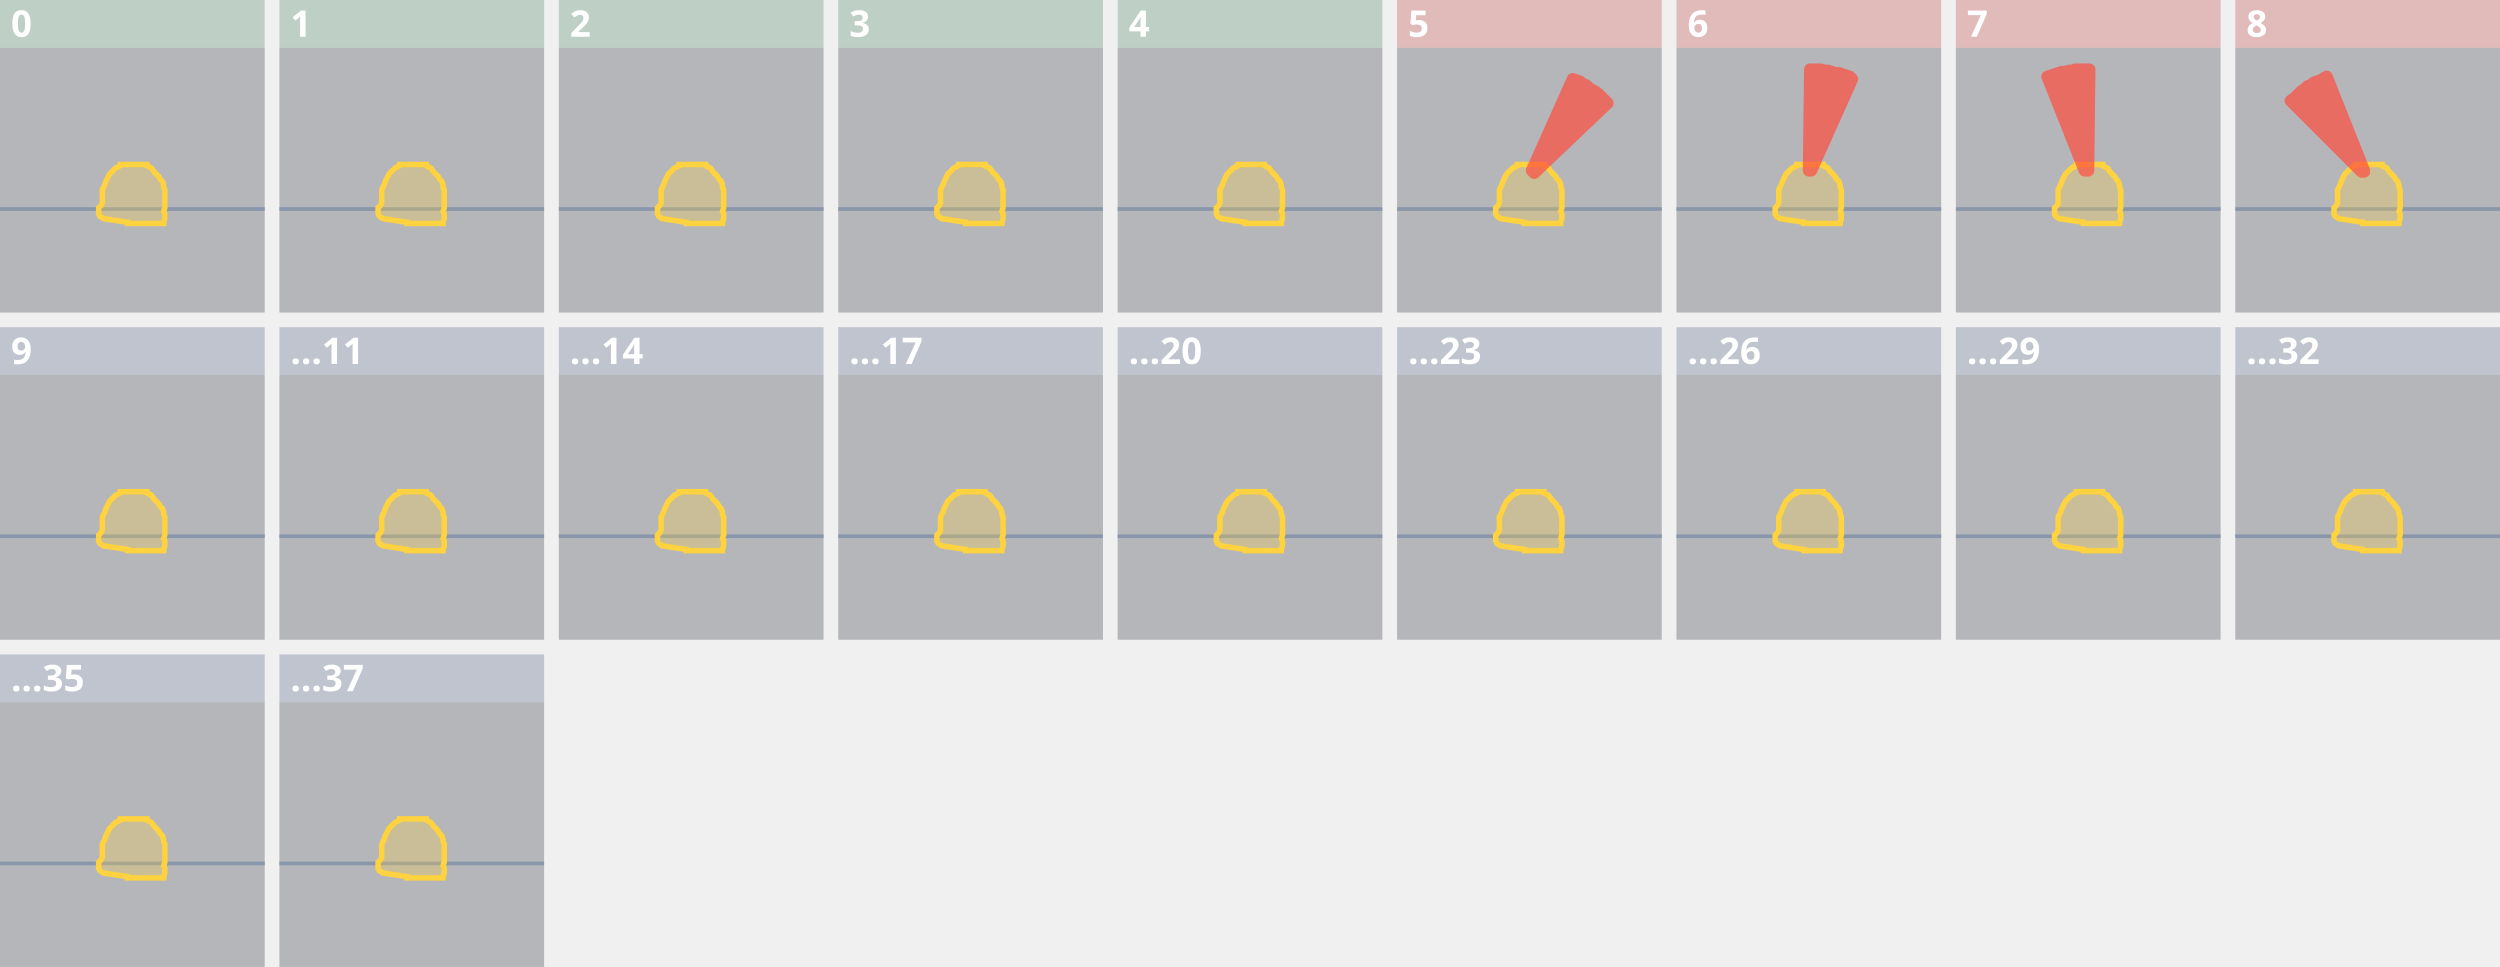
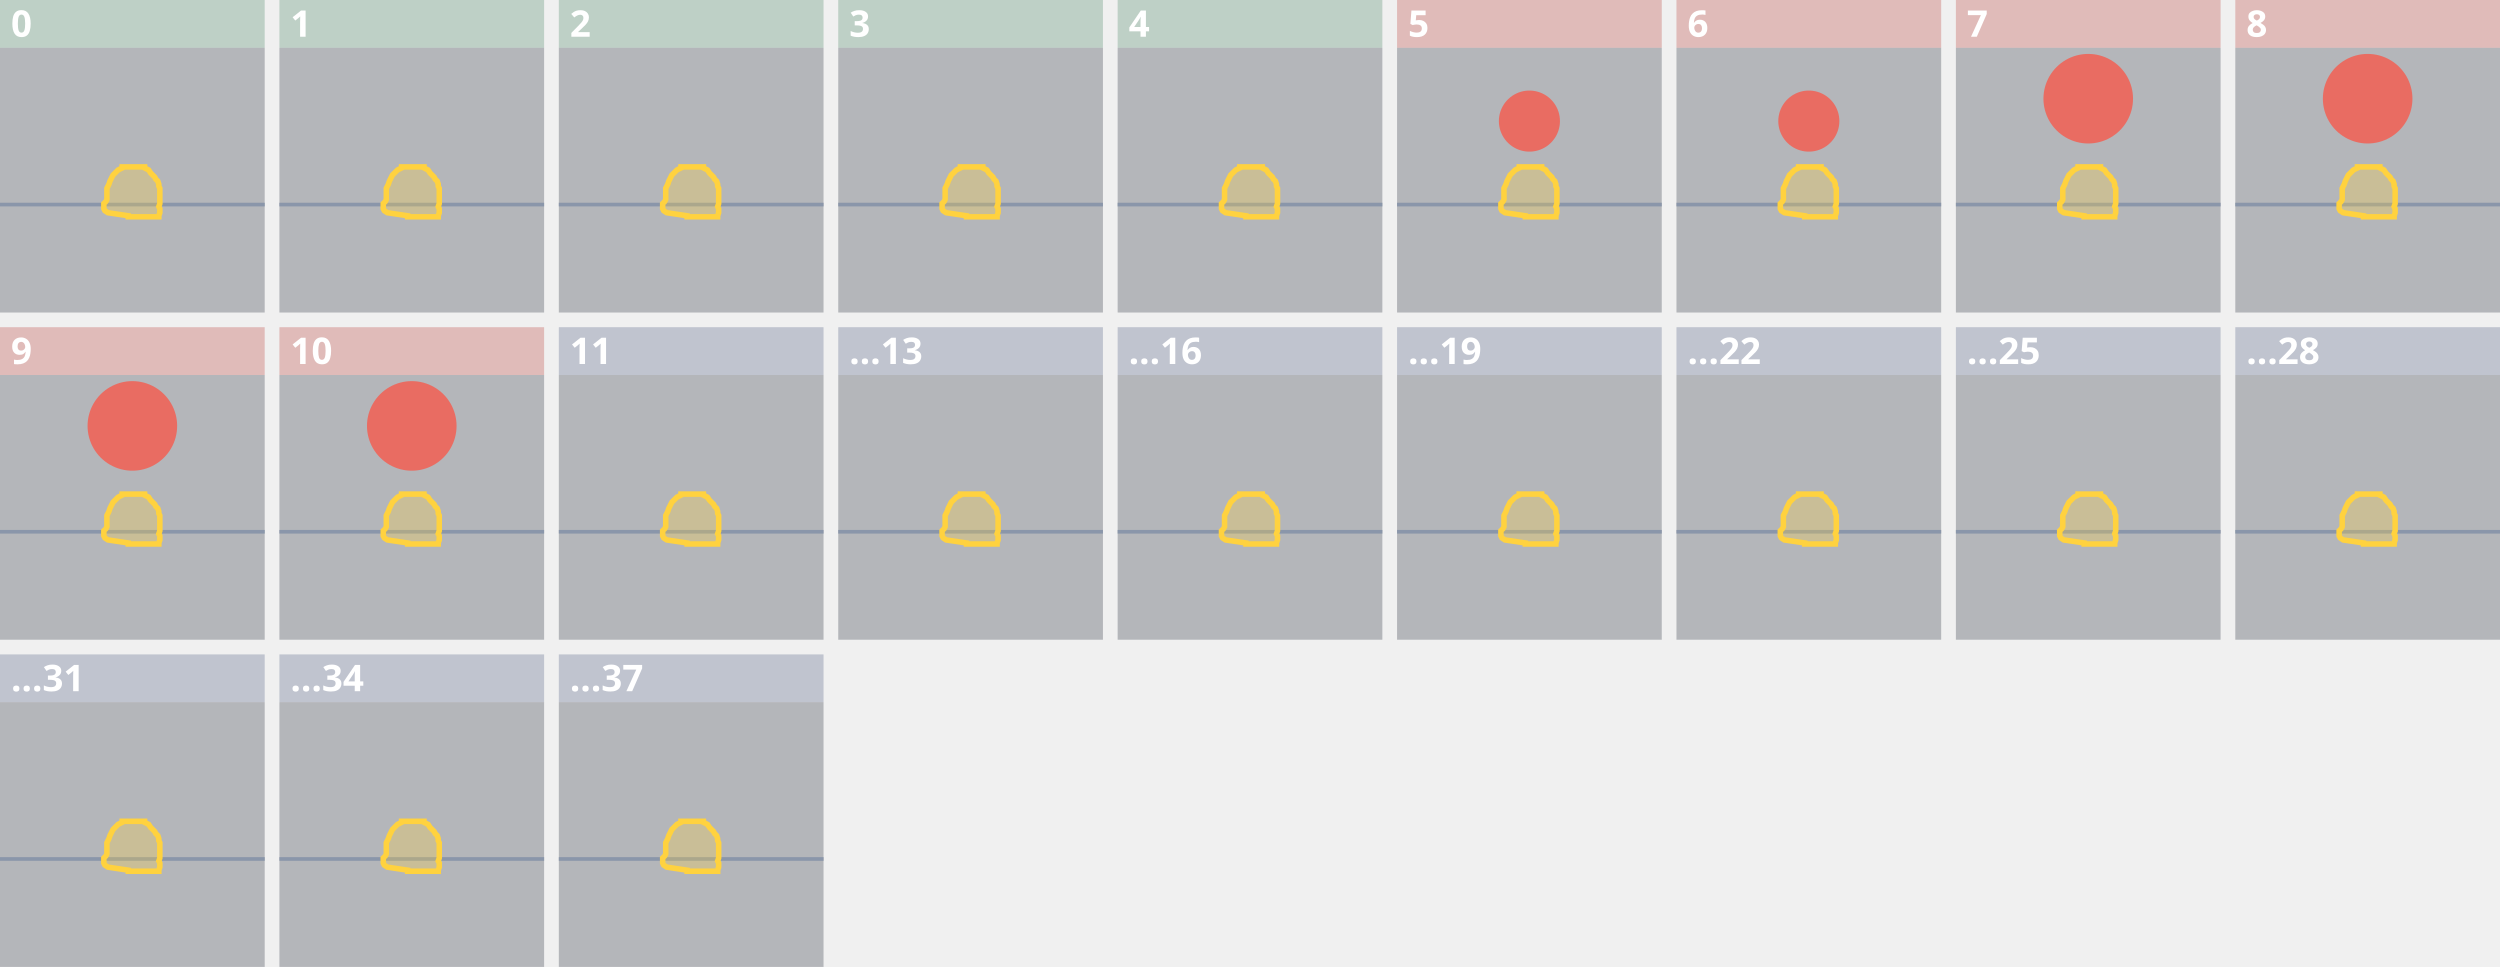
<svg xmlns="http://www.w3.org/2000/svg" viewBox="0 0 680 263" width="680" height="263">
-   <style>text{font:bold 10px sans-serif;fill:#ffffff}.k{fill:#1b2230}.g{stroke:#8a96aa;stroke-width:3.06}use{stroke-width:4.58;fill-opacity:.28}.u{stroke:#ffd23f;fill:#ffd23f}.v{stroke:#4ade80;fill:#4ade80;fill-opacity:.6}.a{stroke:#e879f9;fill:#e879f9}.o{stroke:#22d3ee;fill:#22d3ee;fill-opacity:.5}.H{color:#ff4d3d;fill:#ff4d3d;opacity:.7}.G{color:#3b9cff;fill:#3b9cff;opacity:.75}.S{color:#ffa630;fill:#ffa630;opacity:.75}.T{color:#ffa630;fill:none;stroke:#ffa630;stroke-width:6.11;stroke-dasharray:12.2}.P{color:#c49bff;fill:none;stroke:#c49bff;stroke-width:3.06;stroke-dasharray:9.2}</style>
+   <style>text{font:bold 10px sans-serif;fill:#ffffff}.k{fill:#1b2230}.g{stroke:#8a96aa;stroke-width:3.61}use{stroke-width:5.42;fill-opacity:.28}.u{stroke:#ffd23f;fill:#ffd23f}.v{stroke:#4ade80;fill:#4ade80;fill-opacity:.6}.a{stroke:#e879f9;fill:#e879f9}.o{stroke:#22d3ee;fill:#22d3ee;fill-opacity:.5}.H{color:#ff4d3d;fill:#ff4d3d;opacity:.7}.G{color:#3b9cff;fill:#3b9cff;opacity:.75}.S{color:#ffa630;fill:#ffa630;opacity:.75}.T{color:#ffa630;fill:none;stroke:#ffa630;stroke-width:7.22;stroke-dasharray:14.4}.P{color:#c49bff;fill:none;stroke:#c49bff;stroke-width:3.61;stroke-dasharray:10.8}</style>
  <defs>
    <path id="b0" d="M-10 -13L12 -13L12 -12L16 -10L18 -7L20 -5L22 -3L23 -1L25 1L26 4L26 6L27 8L27 10L27 13L27 15L27 17L27 19L27 21L27 23L26 26L27 28L27 30L27 32L26 35L26 36L-4 36L-4 35L-24 32L-27 30L-28 28L-28 26L-28 23L-26 21L-25 19L-25 17L-25 15L-25 13L-25 10L-25 8L-24 6L-23 4L-22 1L-21 -1L-20 -3L-19 -5L-17 -7L-14 -10L-10 -12Z" />
-     <rect id="K" x="-110" y="-110" width="220" height="220" class="k" />
+     <rect id="K" x="-130" y="-130" width="260" height="260" class="k" />
    <rect id="Ls" width="72" height="13" fill="#3f7d5a" />
    <rect id="La" width="72" height="13" fill="#b8332b" />
    <rect id="Le" width="72" height="13" fill="#46557a" />
  </defs>
  <use href="#Ls" x="0" y="0" />
  <text x="3" y="10">0</text>
-   <svg x="0" y="13" width="72" height="72" viewBox="-110 -110 220 220">
+   <svg x="0" y="13" width="72" height="72" viewBox="-130 -130 260 260">
    <use href="#K" />
-     <line x1="-110" y1="24" x2="110" y2="24" class="g" />
+     <line x1="-130" y1="24" x2="130" y2="24" class="g" />
    <use href="#b0" class="u" />
  </svg>
  <use href="#Ls" x="76" y="0" />
  <text x="79" y="10">1</text>
-   <svg x="76" y="13" width="72" height="72" viewBox="-110 -110 220 220">
+   <svg x="76" y="13" width="72" height="72" viewBox="-130 -130 260 260">
    <use href="#K" />
-     <line x1="-110" y1="24" x2="110" y2="24" class="g" />
+     <line x1="-130" y1="24" x2="130" y2="24" class="g" />
    <use href="#b0" class="u" />
  </svg>
  <use href="#Ls" x="152" y="0" />
  <text x="155" y="10">2</text>
-   <svg x="152" y="13" width="72" height="72" viewBox="-110 -110 220 220">
+   <svg x="152" y="13" width="72" height="72" viewBox="-130 -130 260 260">
    <use href="#K" />
-     <line x1="-110" y1="24" x2="110" y2="24" class="g" />
+     <line x1="-130" y1="24" x2="130" y2="24" class="g" />
    <use href="#b0" class="u" />
  </svg>
  <use href="#Ls" x="228" y="0" />
  <text x="231" y="10">3</text>
-   <svg x="228" y="13" width="72" height="72" viewBox="-110 -110 220 220">
+   <svg x="228" y="13" width="72" height="72" viewBox="-130 -130 260 260">
    <use href="#K" />
-     <line x1="-110" y1="24" x2="110" y2="24" class="g" />
+     <line x1="-130" y1="24" x2="130" y2="24" class="g" />
    <use href="#b0" class="u" />
  </svg>
  <use href="#Ls" x="304" y="0" />
  <text x="307" y="10">4</text>
-   <svg x="304" y="13" width="72" height="72" viewBox="-110 -110 220 220">
+   <svg x="304" y="13" width="72" height="72" viewBox="-130 -130 260 260">
    <use href="#K" />
-     <line x1="-110" y1="24" x2="110" y2="24" class="g" />
+     <line x1="-130" y1="24" x2="130" y2="24" class="g" />
    <use href="#b0" class="u" />
  </svg>
  <use href="#La" x="380" y="0" />
  <text x="383" y="10">5</text>
-   <svg x="380" y="13" width="72" height="72" viewBox="-110 -110 220 220">
+   <svg x="380" y="13" width="72" height="72" viewBox="-130 -130 260 260">
    <use href="#K" />
-     <line x1="-110" y1="24" x2="110" y2="24" class="g" />
+     <line x1="-130" y1="24" x2="130" y2="24" class="g" />
    <use href="#b0" class="u" />
    <g class="H">
-       <path d="M36 -84L39 -83L42 -82L44 -80L47 -79L49 -77L52 -75L54 -74L57 -72L59 -70L61 -68L63 -66L65 -64L4 -6L4 -6L4 -7L4 -7L3 -7L3 -7L3 -7L3 -7L3 -7L3 -7L2 -8L2 -8L2 -8Z" stroke="currentColor" stroke-width="10" stroke-linejoin="round" />
+       <line x1="0" y1="-58" x2="0" y2="-58" stroke="currentColor" stroke-width="60" stroke-linecap="round" />
    </g>
  </svg>
  <use href="#La" x="456" y="0" />
  <text x="459" y="10">6</text>
-   <svg x="456" y="13" width="72" height="72" viewBox="-110 -110 220 220">
+   <svg x="456" y="13" width="72" height="72" viewBox="-130 -130 260 260">
    <use href="#K" />
-     <line x1="-110" y1="24" x2="110" y2="24" class="g" />
+     <line x1="-130" y1="24" x2="130" y2="24" class="g" />
    <use href="#b0" class="u" />
    <g class="H">
-       <path d="M1 -92L4 -92L7 -92L10 -92L13 -91L16 -91L19 -90L22 -89L25 -89L28 -88L31 -87L34 -86L36 -84L2 -8L2 -8L2 -8L1 -8L1 -8L1 -8L1 -8L1 -8L1 -8L0 -8L0 -8L0 -8L0 -8Z" stroke="currentColor" stroke-width="10" stroke-linejoin="round" />
+       <line x1="0" y1="-58" x2="0" y2="-58" stroke="currentColor" stroke-width="60" stroke-linecap="round" />
    </g>
  </svg>
  <use href="#La" x="532" y="0" />
  <text x="535" y="10">7</text>
-   <svg x="532" y="13" width="72" height="72" viewBox="-110 -110 220 220">
+   <svg x="532" y="13" width="72" height="72" viewBox="-130 -130 260 260">
    <use href="#K" />
-     <line x1="-110" y1="24" x2="110" y2="24" class="g" />
+     <line x1="-130" y1="24" x2="130" y2="24" class="g" />
    <use href="#b0" class="u" />
    <g class="H">
-       <path d="M-34 -86L-31 -87L-28 -88L-25 -89L-22 -90L-19 -90L-16 -91L-13 -91L-11 -92L-8 -92L-5 -92L-2 -92L1 -92L0 -8L0 -8L-1 -8L-1 -8L-1 -8L-1 -8L-1 -8L-2 -8L-2 -8L-2 -8L-2 -8L-2 -8L-3 -8Z" stroke="currentColor" stroke-width="10" stroke-linejoin="round" />
+       <line x1="0" y1="-80" x2="0" y2="-80" stroke="currentColor" stroke-width="88" stroke-linecap="round" />
    </g>
  </svg>
  <use href="#La" x="608" y="0" />
  <text x="611" y="10">8</text>
-   <svg x="608" y="13" width="72" height="72" viewBox="-110 -110 220 220">
+   <svg x="608" y="13" width="72" height="72" viewBox="-130 -130 260 260">
    <use href="#K" />
-     <line x1="-110" y1="24" x2="110" y2="24" class="g" />
+     <line x1="-130" y1="24" x2="130" y2="24" class="g" />
    <use href="#b0" class="u" />
    <g class="H">
-       <path d="M-64 -66L-61 -68L-59 -70L-57 -72L-55 -74L-52 -76L-50 -78L-47 -79L-45 -81L-42 -82L-39 -83L-36 -85L-34 -86L-3 -8L-3 -8L-3 -8L-3 -8L-3 -7L-4 -7L-4 -7L-4 -7L-4 -7L-4 -7L-4 -7L-4 -7L-5 -7Z" stroke="currentColor" stroke-width="10" stroke-linejoin="round" />
+       <line x1="0" y1="-80" x2="0" y2="-80" stroke="currentColor" stroke-width="88" stroke-linecap="round" />
    </g>
  </svg>
-   <use href="#Le" x="0" y="89" />
+   <use href="#La" x="0" y="89" />
  <text x="3" y="99">9</text>
-   <svg x="0" y="102" width="72" height="72" viewBox="-110 -110 220 220">
+   <svg x="0" y="102" width="72" height="72" viewBox="-130 -130 260 260">
    <use href="#K" />
-     <line x1="-110" y1="24" x2="110" y2="24" class="g" />
+     <line x1="-130" y1="24" x2="130" y2="24" class="g" />
    <use href="#b0" class="u" />
+     <g class="H">
+       <line x1="0" y1="-80" x2="0" y2="-80" stroke="currentColor" stroke-width="88" stroke-linecap="round" />
+     </g>
  </svg>
-   <use href="#Le" x="76" y="89" />
-   <text x="79" y="99">…11</text>
-   <svg x="76" y="102" width="72" height="72" viewBox="-110 -110 220 220">
+   <use href="#La" x="76" y="89" />
+   <text x="79" y="99">10</text>
+   <svg x="76" y="102" width="72" height="72" viewBox="-130 -130 260 260">
    <use href="#K" />
-     <line x1="-110" y1="24" x2="110" y2="24" class="g" />
+     <line x1="-130" y1="24" x2="130" y2="24" class="g" />
    <use href="#b0" class="u" />
+     <g class="H">
+       <line x1="0" y1="-80" x2="0" y2="-80" stroke="currentColor" stroke-width="88" stroke-linecap="round" />
+     </g>
  </svg>
  <use href="#Le" x="152" y="89" />
-   <text x="155" y="99">…14</text>
-   <svg x="152" y="102" width="72" height="72" viewBox="-110 -110 220 220">
+   <text x="155" y="99">11</text>
+   <svg x="152" y="102" width="72" height="72" viewBox="-130 -130 260 260">
    <use href="#K" />
-     <line x1="-110" y1="24" x2="110" y2="24" class="g" />
+     <line x1="-130" y1="24" x2="130" y2="24" class="g" />
    <use href="#b0" class="u" />
  </svg>
  <use href="#Le" x="228" y="89" />
-   <text x="231" y="99">…17</text>
-   <svg x="228" y="102" width="72" height="72" viewBox="-110 -110 220 220">
+   <text x="231" y="99">…13</text>
+   <svg x="228" y="102" width="72" height="72" viewBox="-130 -130 260 260">
    <use href="#K" />
-     <line x1="-110" y1="24" x2="110" y2="24" class="g" />
+     <line x1="-130" y1="24" x2="130" y2="24" class="g" />
    <use href="#b0" class="u" />
  </svg>
  <use href="#Le" x="304" y="89" />
-   <text x="307" y="99">…20</text>
-   <svg x="304" y="102" width="72" height="72" viewBox="-110 -110 220 220">
+   <text x="307" y="99">…16</text>
+   <svg x="304" y="102" width="72" height="72" viewBox="-130 -130 260 260">
    <use href="#K" />
-     <line x1="-110" y1="24" x2="110" y2="24" class="g" />
+     <line x1="-130" y1="24" x2="130" y2="24" class="g" />
    <use href="#b0" class="u" />
  </svg>
  <use href="#Le" x="380" y="89" />
-   <text x="383" y="99">…23</text>
-   <svg x="380" y="102" width="72" height="72" viewBox="-110 -110 220 220">
+   <text x="383" y="99">…19</text>
+   <svg x="380" y="102" width="72" height="72" viewBox="-130 -130 260 260">
    <use href="#K" />
-     <line x1="-110" y1="24" x2="110" y2="24" class="g" />
+     <line x1="-130" y1="24" x2="130" y2="24" class="g" />
    <use href="#b0" class="u" />
  </svg>
  <use href="#Le" x="456" y="89" />
-   <text x="459" y="99">…26</text>
-   <svg x="456" y="102" width="72" height="72" viewBox="-110 -110 220 220">
+   <text x="459" y="99">…22</text>
+   <svg x="456" y="102" width="72" height="72" viewBox="-130 -130 260 260">
    <use href="#K" />
-     <line x1="-110" y1="24" x2="110" y2="24" class="g" />
+     <line x1="-130" y1="24" x2="130" y2="24" class="g" />
    <use href="#b0" class="u" />
  </svg>
  <use href="#Le" x="532" y="89" />
-   <text x="535" y="99">…29</text>
-   <svg x="532" y="102" width="72" height="72" viewBox="-110 -110 220 220">
+   <text x="535" y="99">…25</text>
+   <svg x="532" y="102" width="72" height="72" viewBox="-130 -130 260 260">
    <use href="#K" />
-     <line x1="-110" y1="24" x2="110" y2="24" class="g" />
+     <line x1="-130" y1="24" x2="130" y2="24" class="g" />
    <use href="#b0" class="u" />
  </svg>
  <use href="#Le" x="608" y="89" />
-   <text x="611" y="99">…32</text>
-   <svg x="608" y="102" width="72" height="72" viewBox="-110 -110 220 220">
+   <text x="611" y="99">…28</text>
+   <svg x="608" y="102" width="72" height="72" viewBox="-130 -130 260 260">
    <use href="#K" />
-     <line x1="-110" y1="24" x2="110" y2="24" class="g" />
+     <line x1="-130" y1="24" x2="130" y2="24" class="g" />
    <use href="#b0" class="u" />
  </svg>
  <use href="#Le" x="0" y="178" />
-   <text x="3" y="188">…35</text>
-   <svg x="0" y="191" width="72" height="72" viewBox="-110 -110 220 220">
+   <text x="3" y="188">…31</text>
+   <svg x="0" y="191" width="72" height="72" viewBox="-130 -130 260 260">
    <use href="#K" />
-     <line x1="-110" y1="24" x2="110" y2="24" class="g" />
+     <line x1="-130" y1="24" x2="130" y2="24" class="g" />
    <use href="#b0" class="u" />
  </svg>
  <use href="#Le" x="76" y="178" />
-   <text x="79" y="188">…37</text>
-   <svg x="76" y="191" width="72" height="72" viewBox="-110 -110 220 220">
+   <text x="79" y="188">…34</text>
+   <svg x="76" y="191" width="72" height="72" viewBox="-130 -130 260 260">
    <use href="#K" />
-     <line x1="-110" y1="24" x2="110" y2="24" class="g" />
+     <line x1="-130" y1="24" x2="130" y2="24" class="g" />
+     <use href="#b0" class="u" />
+   </svg>
+   <use href="#Le" x="152" y="178" />
+   <text x="155" y="188">…37</text>
+   <svg x="152" y="191" width="72" height="72" viewBox="-130 -130 260 260">
+     <use href="#K" />
+     <line x1="-130" y1="24" x2="130" y2="24" class="g" />
    <use href="#b0" class="u" />
  </svg>
</svg>
